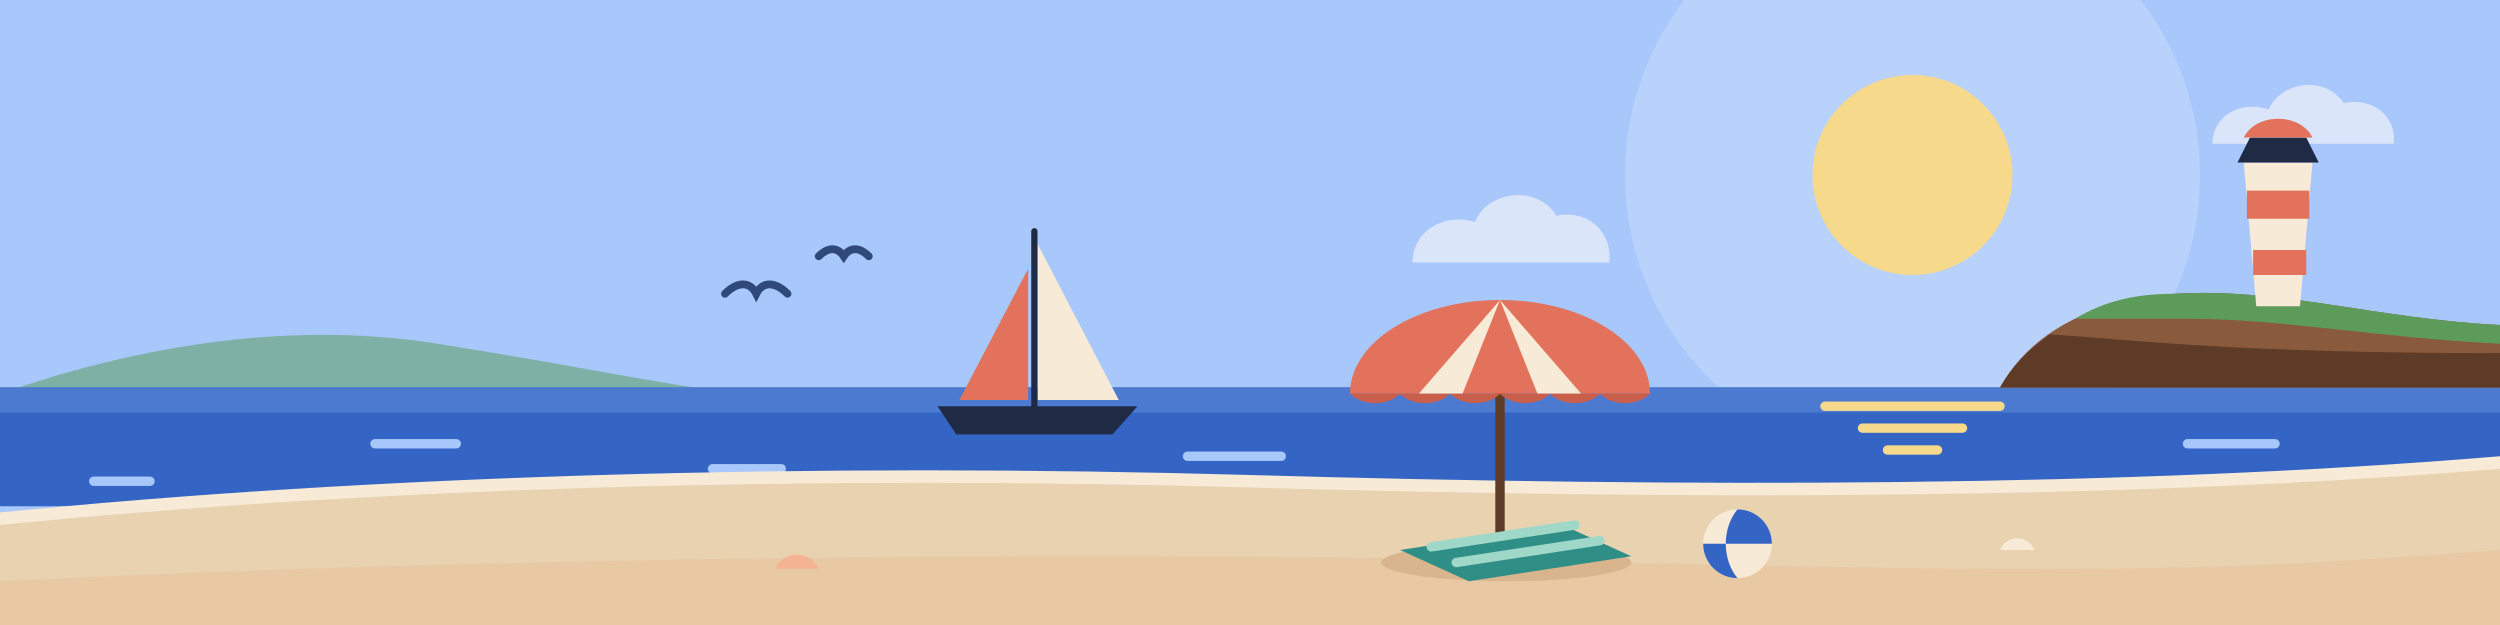
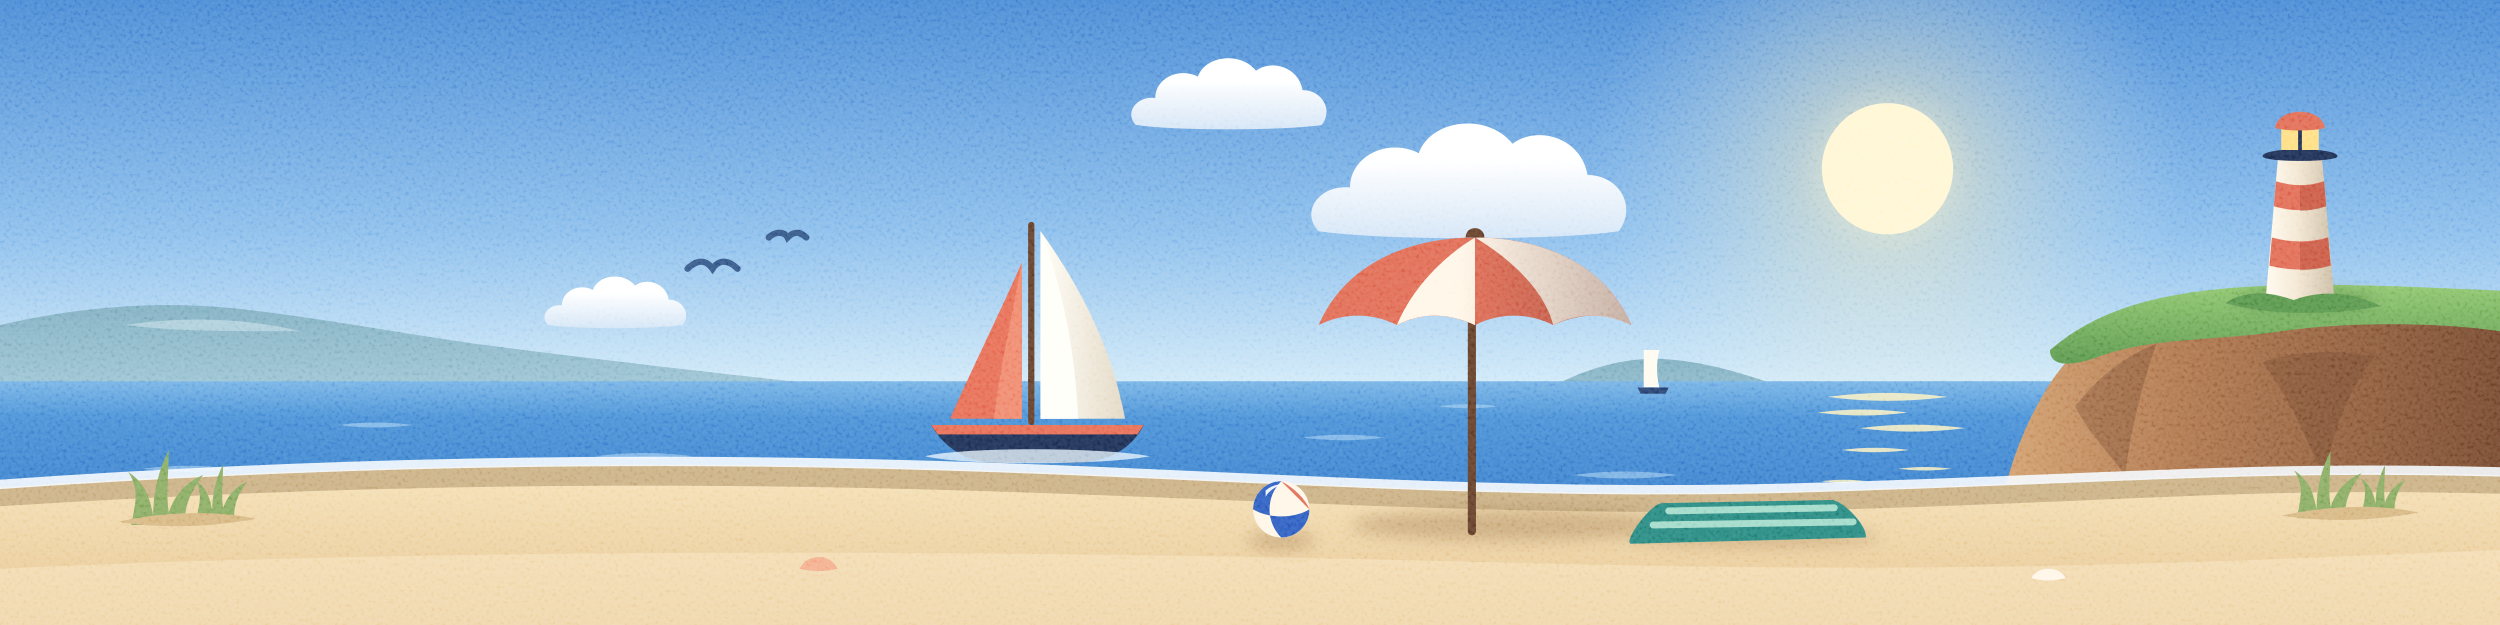
- <svg xmlns="http://www.w3.org/2000/svg" viewBox="0 0 800 200" width="800" height="200" preserveAspectRatio="xMidYMid slice">
-   <rect width="800" height="200" fill="#a8c7fa" />
-   <circle cx="612" cy="56" r="92" fill="#b9d2fb" />
-   <circle cx="612" cy="56" r="32" fill="#f6d98b" />
-   <path d="M452 84c0-10 10-16 20-13 4-10 20-12 26-2 10-2 18 5 17 15z" fill="#dae5fa" />
-   <path d="M708 46c0-9 9-14 18-11 4-9 18-11 24-2 9-2 17 4 16 13z" fill="#dae5fa" />
-   <path d="M0 126c40-14 90-24 140-16s66 12 96 16z" fill="#7fb0a6" />
-   <path d="M0 124h800v38H0z" fill="#3565c4" />
-   <path d="M0 124h800v8H0z" fill="#4c7ad0" />
-   <path d="M584 130h56M596 137h32M604 144h16" fill="none" stroke="#f6d98b" stroke-width="3" stroke-linecap="round" />
-   <path d="M120 142h26M228 150h22M380 146h30M488 156h20M700 142h28M30 154h18" fill="none" stroke="#a8c7fa" stroke-width="3" stroke-linecap="round" />
-   <path d="M640 124c10-18 30-28 56-30 34-2 64 8 104 10v20z" fill="#8a5a3c" />
-   <path d="M640 124c4-7 9-12 16-17 30 2 60 6 144 6v11z" fill="#5e3b26" />
-   <path d="M664 102c10-6 20-8 32-8 34-2 64 8 104 10v6c-40-2-70-8-100-8-12 0-24 0-36 0z" fill="#5d9b5a" />
-   <path d="M722 98h14l4-46h-22z" fill="#f7ead7" />
-   <path d="M719 70h20v-9h-20zM721 88h17v-8h-17z" fill="#e2725b" />
-   <path d="M716 52h26l-4-8h-18z" fill="#1f2a44" />
-   <path d="M718 44c4-8 18-8 22 0z" fill="#e2725b" />
-   <path d="M300 130h64l-8 9h-50z" fill="#1f2a44" />
-   <path d="M332 128V78l26 50z" fill="#f7ead7" />
-   <path d="M329 128V86l-22 42z" fill="#e2725b" />
-   <path d="M331 130V74" fill="none" stroke="#1f2a44" stroke-width="2" stroke-linecap="round" />
-   <path d="M232 94c4-4 8-4 10 0 2-4 6-4 10 0M262 82c3-3 6-3 8 0 2-3 5-3 8 0" fill="none" stroke="#2f4a7a" stroke-width="2.5" stroke-linecap="round" />
-   <path d="M0 166c120-12 260-16 400-12s280 4 400-6v52H0z" fill="#e8d2b0" />
-   <path d="M0 166c120-12 260-16 400-12s280 4 400-6" fill="none" stroke="#f7ead7" stroke-width="4" stroke-linecap="round" />
-   <path d="M0 186c160-8 360-10 520-6s200 2 280-4v24H0z" fill="#e8c9a4" />
-   <ellipse cx="482" cy="180" rx="40" ry="6" fill="#d8b58c" />
-   <path d="M480 180V114" fill="none" stroke="#5e3b26" stroke-width="3" stroke-linecap="round" />
-   <path d="M432 126a48 30 0 0 1 96 0z" fill="#e2725b" />
-   <path d="M480 96l-26 30h14zM480 96l12 30h14z" fill="#f7ead7" />
-   <path d="M432 126c4 4 12 4 16 0 4 4 12 4 16 0 4 4 12 4 16 0 4 4 12 4 16 0 4 4 12 4 16 0 4 4 12 4 16 0z" fill="#c95f4a" />
-   <path d="M448 176l52-8 22 10-52 8z" fill="#2f8f87" />
-   <path d="M458 175l46-7M466 180l46-7" fill="none" stroke="#9fd8c8" stroke-width="3" stroke-linecap="round" />
-   <circle cx="556" cy="174" r="11" fill="#f7ead7" />
-   <path d="M545 174a11 11 0 0 0 22 0zM556 163a11 11 0 0 1 0 22c-5-6-5-16 0-22z" fill="#3565c4" />
-   <path d="M248 182c3-6 11-6 14 0z" fill="#f4b393" />
-   <path d="M640 176c2-5 9-5 11 0z" fill="#f7ead7" />
+ <svg xmlns="http://www.w3.org/2000/svg" viewBox="0 0 800 200" width="800" height="200" preserveAspectRatio="xMidYMid slice" data-solid="123">
+   <rect width="800" height="200" fill="#7fb2e2" />
+   <defs>
+     <linearGradient id="sky" x1="0" y1="0" x2="0" y2="124" gradientUnits="userSpaceOnUse">
+       <stop offset="0" stop-color="#4f8fd6" />
+       <stop offset=".6" stop-color="#8fc0ec" />
+       <stop offset="1" stop-color="#d4ebf8" />
+     </linearGradient>
+     <radialGradient id="sunGlow">
+       <stop offset="0" stop-color="#fff6cf" stop-opacity=".9" />
+       <stop offset=".3" stop-color="#fdf0c4" stop-opacity=".45" />
+       <stop offset="1" stop-color="#d4ebf8" stop-opacity="0" />
+     </radialGradient>
+     <linearGradient id="cloud" x1="0" y1="0" x2="0" y2="1">
+       <stop offset=".3" stop-color="#ffffff" />
+       <stop offset="1" stop-color="#d6e6f6" />
+     </linearGradient>
+     <linearGradient id="far" x1="0" y1="0" x2="0" y2="1">
+       <stop offset="0" stop-color="#86b3c4" />
+       <stop offset=".3" stop-color="#a5c9d8" />
+     </linearGradient>
+     <linearGradient id="sea" x1="0" y1="122" x2="0" y2="200" gradientUnits="userSpaceOnUse">
+       <stop offset="0" stop-color="#7cb6e6" />
+       <stop offset=".15" stop-color="#4f95d8" />
+       <stop offset="1" stop-color="#2c6cc0" />
+     </linearGradient>
+     <linearGradient id="rock" x1="0" y1="0" x2="1" y2="0">
+       <stop offset="0" stop-color="#d6a676" />
+       <stop offset=".35" stop-color="#b47d54" />
+       <stop offset="1" stop-color="#7c4f35" />
+     </linearGradient>
+     <linearGradient id="grass" x1="0" y1="0" x2="0" y2="1">
+       <stop offset="0" stop-color="#93c873" />
+       <stop offset="1" stop-color="#5f9b52" />
+     </linearGradient>
+     <linearGradient id="tower" x1="0" y1="0" x2="1" y2="0">
+       <stop offset="0" stop-color="#fffaf0" />
+       <stop offset=".45" stop-color="#f4e8d4" />
+       <stop offset="1" stop-color="#cdbfa8" />
+     </linearGradient>
+     <linearGradient id="sand" x1="0" y1="0" x2="0" y2="1">
+       <stop offset="0" stop-color="#f4dfb6" />
+       <stop offset="1" stop-color="#e6c592" />
+     </linearGradient>
+     <linearGradient id="sail" x1="0" y1="0" x2="1" y2="0">
+       <stop offset="0" stop-color="#fffdf6" />
+       <stop offset="1" stop-color="#e3d9c6" />
+     </linearGradient>
+     <linearGradient id="shade" x1="0" y1="0" x2="1" y2="0">
+       <stop offset=".45" stop-color="#5a2a22" stop-opacity="0" />
+       <stop offset="1" stop-color="#5a2a22" stop-opacity=".35" />
+     </linearGradient>
+     <filter id="soft" x="-30%" y="-80%" width="160%" height="260%">
+       <feGaussianBlur stdDeviation="2.5" />
+     </filter>
+     <filter id="haze" x="-60%" y="-100%" width="220%" height="300%">
+       <feGaussianBlur stdDeviation="1.2" />
+     </filter>
+     <filter id="grain" x="0" y="0" width="100%" height="100%">
+       <feTurbulence type="fractalNoise" baseFrequency=".85" numOctaves="2" seed="7" stitchTiles="stitch" />
+       <feColorMatrix values="2.2 0 0 0 -.6  2.2 0 0 0 -.6  2.2 0 0 0 -.6  0 0 0 0 1" />
+     </filter>
+     <path id="cloudShape" d="M-46 0C-52-6-46-15-36-14C-36-24-24-30-14-25C-10-36 8-38 16-28C24-34 38-30 40-18C50-18 56-8 50 0C30 3-26 3-46 0Z" />
+     <path id="tuft" d="M-10 2C-9-4-7-9-11-15C-5-11-4-6-3-1C-3-9-1-16 2-22C2-15 1-8 2-2C4-8 8-12 13-14C9-9 7-4 7 2Z" />
+     <path id="glint" d="M-12 0Q0-1.6 12 0Q0 1.6-12 0Z" />
+   </defs>
+   <g id="sky">
+     <rect width="800" height="200" fill="url(#sky)" />
+     <circle cx="604" cy="54" r="96" fill="url(#sunGlow)" />
+     <circle cx="604" cy="54" r="21" fill="#fff6d6" />
+     <g fill="url(#cloud)">
+       <use href="#cloudShape" transform="translate(468 74)" />
+       <use href="#cloudShape" transform="translate(392 40) scale(.62)" />
+       <use href="#cloudShape" transform="translate(196 104) scale(.45)" />
+     </g>
+     <path d="M220 86c3-3 6-3 8 0 2-3 5-3 8 0M246 76c2-2 5-2 6 0 2-2 4-2 6 0" fill="none" stroke="#3b5f8f" stroke-width="2" stroke-linecap="round" />
+   </g>
+   <g id="far">
+     <path d="M0 104C26 98 52 96 78 99S124 106 152 110C190 115 226 119 262 123V200H0Z" fill="url(#far)" />
+     <path d="M40 104C60 101 80 102 96 106C70 106 56 106 40 104Z" fill="#c2dbe5" opacity=".7" />
+     <path d="M498 123C510 117 522 114 534 115S556 119 568 123V200H498Z" fill="url(#far)" />
+   </g>
+   <g id="mid">
+     <path d="M0 122H800V200H0Z" fill="url(#sea)" />
+     <g fill="#fff3c4" opacity=".85">
+       <use href="#glint" transform="translate(604 127) scale(1.6)" />
+       <use href="#glint" transform="translate(596 132) scale(1.2)" />
+       <use href="#glint" transform="translate(612 137) scale(1.4)" />
+       <use href="#glint" transform="translate(600 144) scale(.9)" />
+       <use href="#glint" transform="translate(616 150) scale(.7)" />
+       <use href="#glint" transform="translate(590 154) scale(.6)" />
+     </g>
+     <g fill="#b6daf5" opacity=".55">
+       <use href="#glint" transform="translate(120 136)" />
+       <use href="#glint" transform="translate(206 146) scale(1.3)" />
+       <use href="#glint" transform="translate(430 140) scale(1.1)" />
+       <use href="#glint" transform="translate(520 152) scale(1.4)" />
+       <use href="#glint" transform="translate(60 150) scale(1.2)" />
+       <use href="#glint" transform="translate(470 130) scale(.8)" />
+     </g>
+     <path d="M526 124V112L531 112C530 116 530 120 531 124Z" fill="#fffaf0" />
+     <path d="M524 124H534L533 126H525Z" fill="#2f4a7a" />
+     <path d="M314 150C324 152 344 152 356 150C346 156 324 156 314 150ZM324 158C332 159 342 159 350 158C342 161 332 161 324 158Z" fill="#1f4f94" opacity=".4" filter="url(#haze)" />
+     <path d="M330 135V72" stroke="#6b4630" stroke-width="2" stroke-linecap="round" />
+     <path d="M333 74C346 92 356 112 360 134H333Z" fill="url(#sail)" />
+     <path d="M333 74C340 92 344 112 345 134H333Z" fill="#fffef9" />
+     <path d="M327 84C320 100 311 118 304 134H327Z" fill="#e8745c" />
+     <path d="M327 84C324 100 320 118 318 134H327Z" fill="#f08f74" />
+     <path d="M298 136H366C362 144 354 148 344 148H318C309 148 302 143 298 136Z" fill="#24365c" />
+     <path d="M298 136H366L364 139H300Z" fill="#e8745c" />
+     <path d="M296 146C308 143 352 143 368 146C352 149 308 149 296 146Z" fill="#e3f1fb" opacity=".8" />
+     <path d="M638 200C636 172 642 146 654 126C662 112 674 102 694 98C724 94 764 95 800 97V200Z" fill="url(#rock)" />
+     <path d="M664 130C672 120 680 114 690 110C686 122 682 136 680 152C674 144 668 138 664 130ZM724 116C734 112 748 112 760 114C752 124 746 138 744 154C738 140 732 126 724 116Z" fill="#6f452e" opacity=".35" />
+     <path d="M656 112C670 100 688 94 716 92S774 92 800 93V106C780 103 750 103 730 106S688 108 672 114C664 117 656 118 656 112Z" fill="url(#grass)" />
+     <path d="M630 168C640 162 650 166 656 172C664 168 672 172 676 178C660 184 640 182 626 176C622 172 624 170 630 168Z" fill="#f4fbff" opacity=".85" />
+     <ellipse cx="738" cy="96" rx="22" ry="3" fill="#2f5a2a" opacity=".35" filter="url(#soft)" />
+     <path d="M725 96L729 50H743L747 96C740 98 732 98 725 96Z" fill="url(#tower)" />
+     <path d="M728.3 58Q736 60.5 743.7 58L744.4 66Q736 68.5 727.6 66ZM727 76Q736 78.5 745 76L745.8 85Q736 87.5 726.2 85Z" fill="#e2725b" />
+     <path d="M736 59.5Q740 59.5 743.7 58L744.4 66Q740 67.5 736 67.5ZM736 77.5Q741 77.5 745 76L745.8 85Q741 86.5 736 86.5Z" fill="#b8503e" opacity=".5" />
+     <path d="M724 50C724 47 748 47 748 50C748 52 724 52 724 50Z" fill="#24365c" />
+     <path d="M730 48V40H742V48Z" fill="#ffe08a" />
+     <path d="M736 40V48" stroke="#24365c" stroke-width="1.2" />
+     <path d="M728 41C729 34 743 34 744 41C740 42 732 42 728 41Z" fill="#e2725b" />
+     <path d="M712 97C720 92 728 94 734 96C742 93 752 93 762 98C744 101 726 101 712 97Z" fill="#5f9b52" />
+   </g>
+   <g id="near">
+     <path d="M0 156C100 149 200 147 300 150S480 160 580 157 720 150 800 152V200H0Z" fill="#cdb48a" />
+     <path d="M0 155C100 148 200 146 300 149S480 159 580 156 720 149 800 151" fill="none" stroke="#f6fbff" stroke-width="3" stroke-linecap="round" opacity=".9" />
+     <path d="M0 162C110 155 210 154 310 157S490 166 590 163 720 156 800 158V200H0Z" fill="url(#sand)" />
+     <path d="M0 182C150 175 330 176 480 180S700 180 800 176V200H0Z" fill="#f7e5c2" opacity=".6" />
+     <g fill="#8fb069">
+       <use href="#tuft" transform="translate(52 166)" />
+       <use href="#tuft" transform="translate(70 164) scale(.7)" />
+       <use href="#tuft" transform="translate(744 164) scale(.9)" />
+       <use href="#tuft" transform="translate(762 162) scale(.6)" />
+     </g>
+     <g transform="translate(0 -6)">
+       <path d="M38 173C50 170 68 169 82 172C66 175 50 175 38 173ZM730 171C744 168 760 167 774 170C758 173 744 173 730 171Z" fill="#d9bb88" />
+     </g>
+     <g transform="translate(0 -16)">
+       <ellipse cx="484" cy="184" rx="52" ry="5" fill="#9b7448" opacity=".4" filter="url(#soft)" />
+       <ellipse cx="562" cy="188" rx="40" ry="3" fill="#9b7448" opacity=".35" filter="url(#soft)" />
+       <ellipse cx="410" cy="189" rx="11" ry="2.5" fill="#9b7448" opacity=".45" filter="url(#soft)" />
+       <path d="M532 177L586 176C590 176 598 185 597 188L522 190C519 190 528 177 532 177Z" fill="#2f8f87" />
+       <path d="M534 179.5L587 178.5M529 184L593 183" stroke="#a6dccc" stroke-width="2.2" stroke-linecap="round" />
+       <path d="M471 186V100" stroke="#6b4630" stroke-width="2.6" stroke-linecap="round" />
+       <path d="M422 120C430 101 450 92 472 92S514 101 522 120C514 116 506 116 497 120C489 116 480 116 472 120C463 116 455 116 447 120C439 116 430 116 422 120Z" fill="#e2725b" />
+       <path d="M472 92C462 98 452 108 447 120C455 116 463 116 472 120Z" fill="#fff6e8" />
+       <path d="M472 92C482 98 494 108 497 120C505 116 514 116 522 120C514 101 494 92 472 92Z" fill="#fff6e8" />
+       <path d="M422 120C430 101 450 92 472 92S514 101 522 120C514 116 506 116 497 120C489 116 480 116 472 120C463 116 455 116 447 120C439 116 430 116 422 120Z" fill="url(#shade)" />
+       <path d="M469 92C469 88 475 88 475 92Z" fill="#6b4630" />
+       <circle cx="410" cy="179" r="9" fill="#fff6e8" />
+       <path d="M401 179A9 9 0 0 0 419 179C414 182 406 182 401 179ZM410 170C405 175 405 183 410 188A9 9 0 0 1 410 170Z" fill="#3565c4" />
+       <path d="M410 170C414 172 418 176 419 179C416 176 413 173 410 170Z" fill="#e2725b" />
+       <path d="M405 173C406 172 408 171 410 171C408 172 406 173 405 175Z" fill="#fff" opacity=".9" />
+     </g>
+     <path d="M256 182C258 177 266 177 268 182C264 183 260 183 256 182Z" fill="#f4b393" />
+     <path d="M650 185C652 181 659 181 661 185C657 186 654 186 650 185Z" fill="#fff6e8" />
+   </g>
+   <rect id="grain" width="800" height="200" filter="url(#grain)" opacity=".2" style="mix-blend-mode:soft-light" />
</svg>
